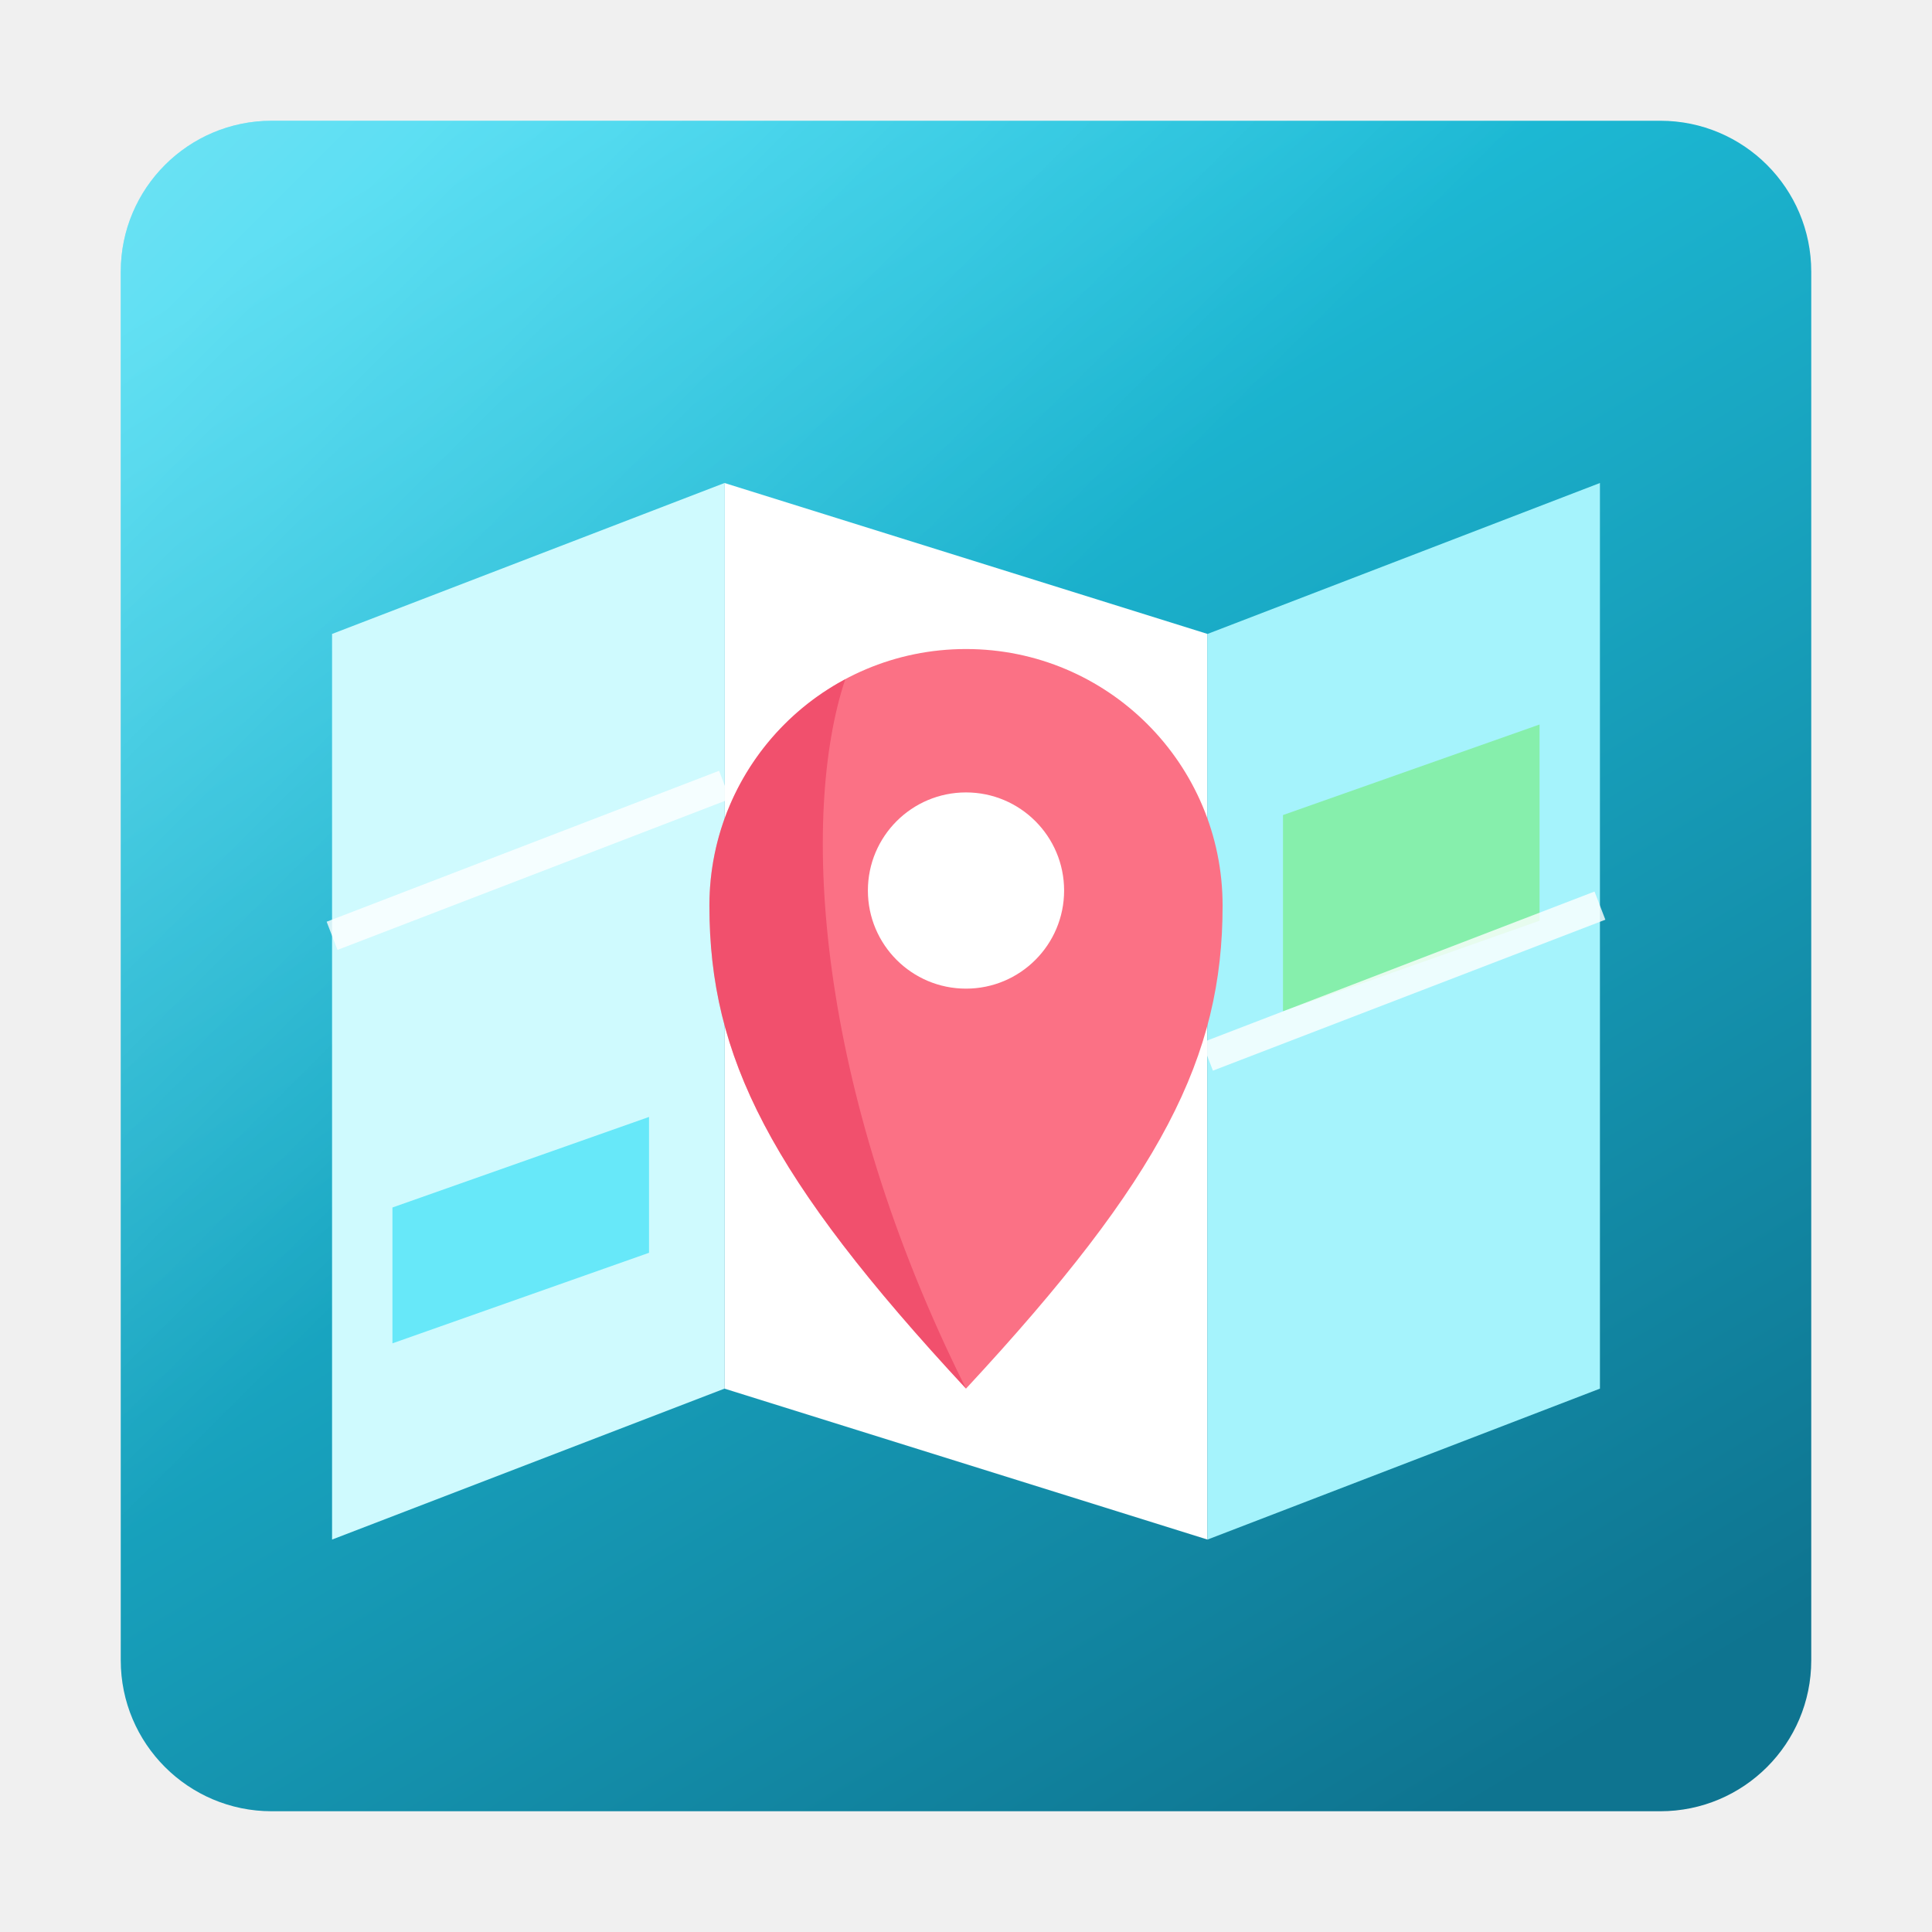
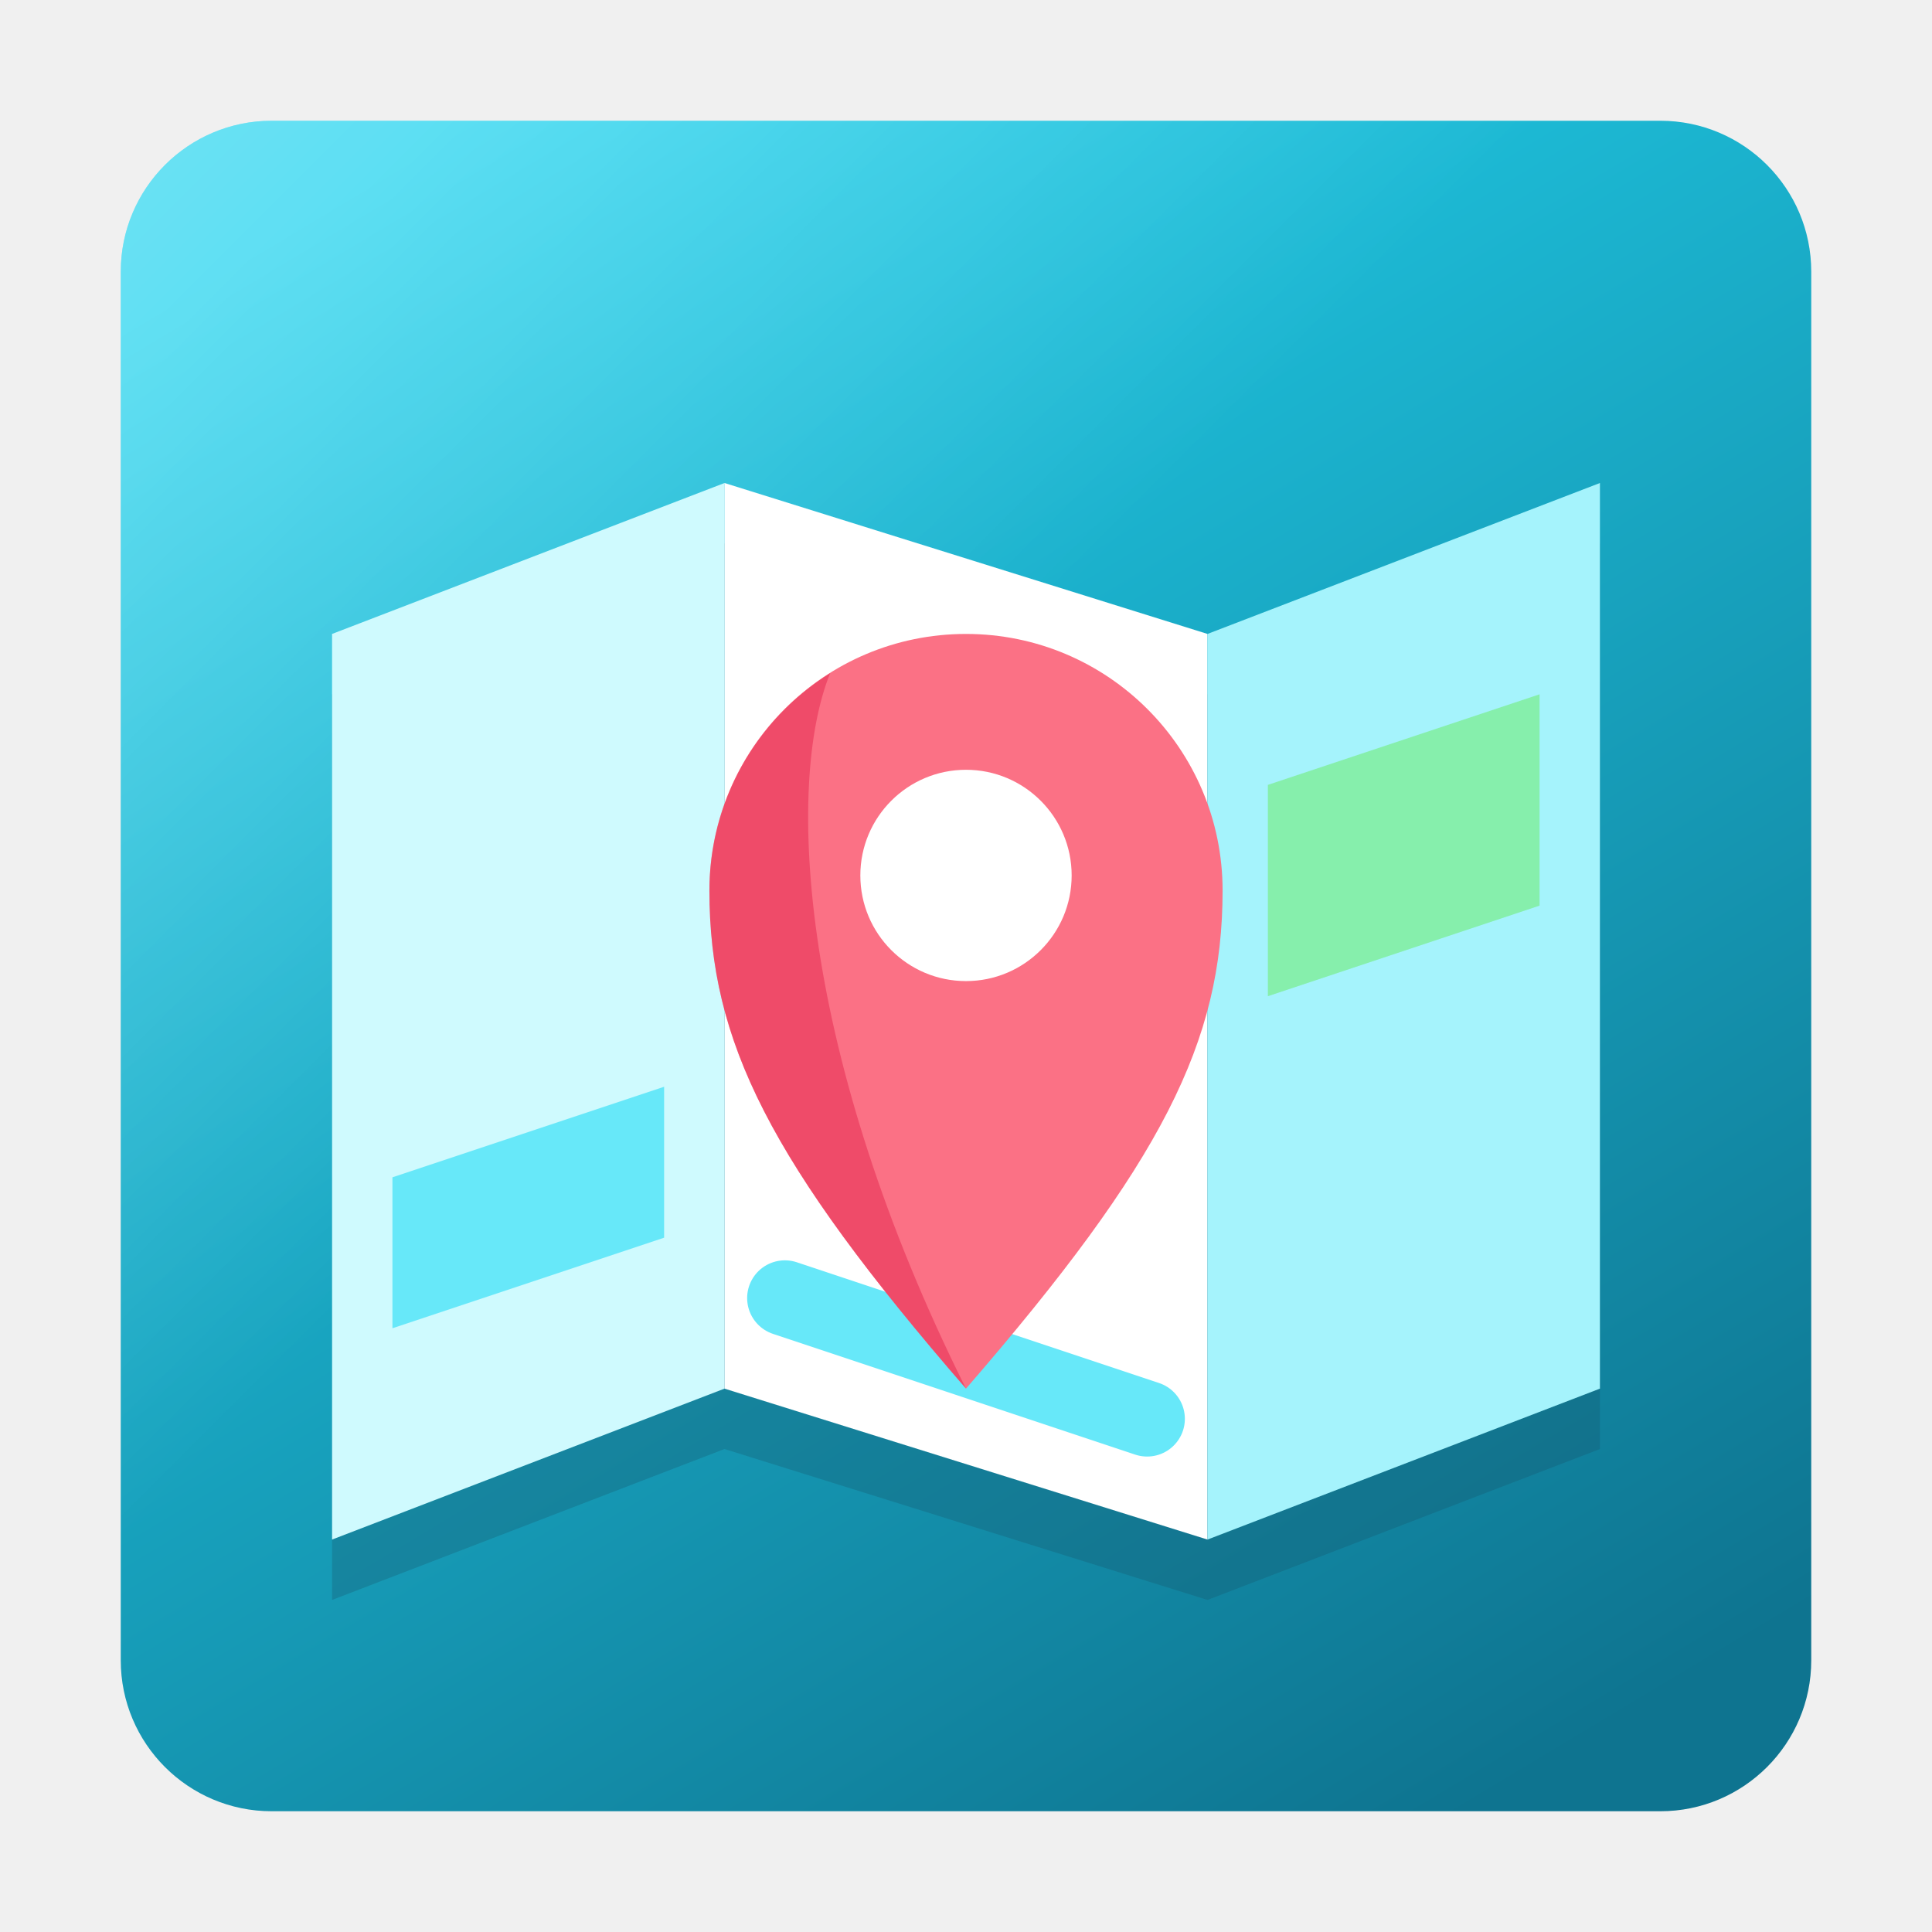
<svg xmlns="http://www.w3.org/2000/svg" viewBox="0 0 128 128" width="128" height="128">
  <defs>
    <linearGradient id="tile" x1="0.2" y1="0" x2="0.8" y2="1">
      <stop offset="0" stop-color="#22D3EE" />
      <stop offset="1" stop-color="#0E7490" />
    </linearGradient>
    <linearGradient id="gloss" x1="0" y1="0" x2="0.7" y2="0.7">
      <stop offset="0" stop-color="#FFFFFF" stop-opacity="0.34" />
      <stop offset="0.6" stop-color="#FFFFFF" stop-opacity="0" />
    </linearGradient>
  </defs>
  <rect x="8" y="8" width="112" height="112" rx="10" fill="url(#tile)" />
  <rect x="8" y="8" width="112" height="112" rx="10" fill="url(#gloss)" />
+   <path d="M22 46l26-10 32 10 26-10v60l-26 10-32-10-26 10z" fill="#164E63" opacity="0.28" />
  <path d="M22 42l26-10v60l-26 10z" fill="#CFFAFE" />
  <path d="M48 32l32 10v60L48 92z" fill="#FFFFFF" />
  <path d="M80 42l26-10v60l-26 10z" fill="#A5F3FC" />
-   <path d="M85 54l17-6v13l-17 6z" fill="#86EFAC" />
-   <path d="M26 80l17-6v9l-17 6z" fill="#67E8F9" />
-   <path d="M80 70l26-10M22 62l26-10" fill="none" stroke="#FFFFFF" stroke-width="2" opacity="0.8" />
-   <path d="M64 92C51 78 47 70 47 60a17 17 0 0 1 34 0c0 10-4 18-17 32z" fill="#FB7185" />
-   <path d="M64 92C51 78 47 70 47 60a17 17 0 0 1 9-15C53 54 54 72 64 92z" fill="#E11D48" opacity="0.4" />
-   <circle cx="64" cy="59" r="6.500" fill="#FFFFFF" />
+   <path d="M84 52l18-6v14l-18 6z" fill="#86EFAC" />
+   <path d="M26 78l18-6v10l-18 6z" fill="#67E8F9" />
+   <path d="M52 86l24 8" fill="none" stroke="#67E8F9" stroke-width="5" stroke-linecap="round" />
+   <path d="M64 92C51 77 47 69 47 59a17 17 0 0 1 34 0c0 10-4 18-17 33z" fill="#FB7185" />
+   <path d="M64 92C51 77 47 69 47 59a17 17 0 0 1 8-14.4C52 52 53 70 64 92z" fill="#E11D48" opacity="0.45" />
+   <circle cx="64" cy="58" r="7" fill="#FFFFFF" />
</svg>
